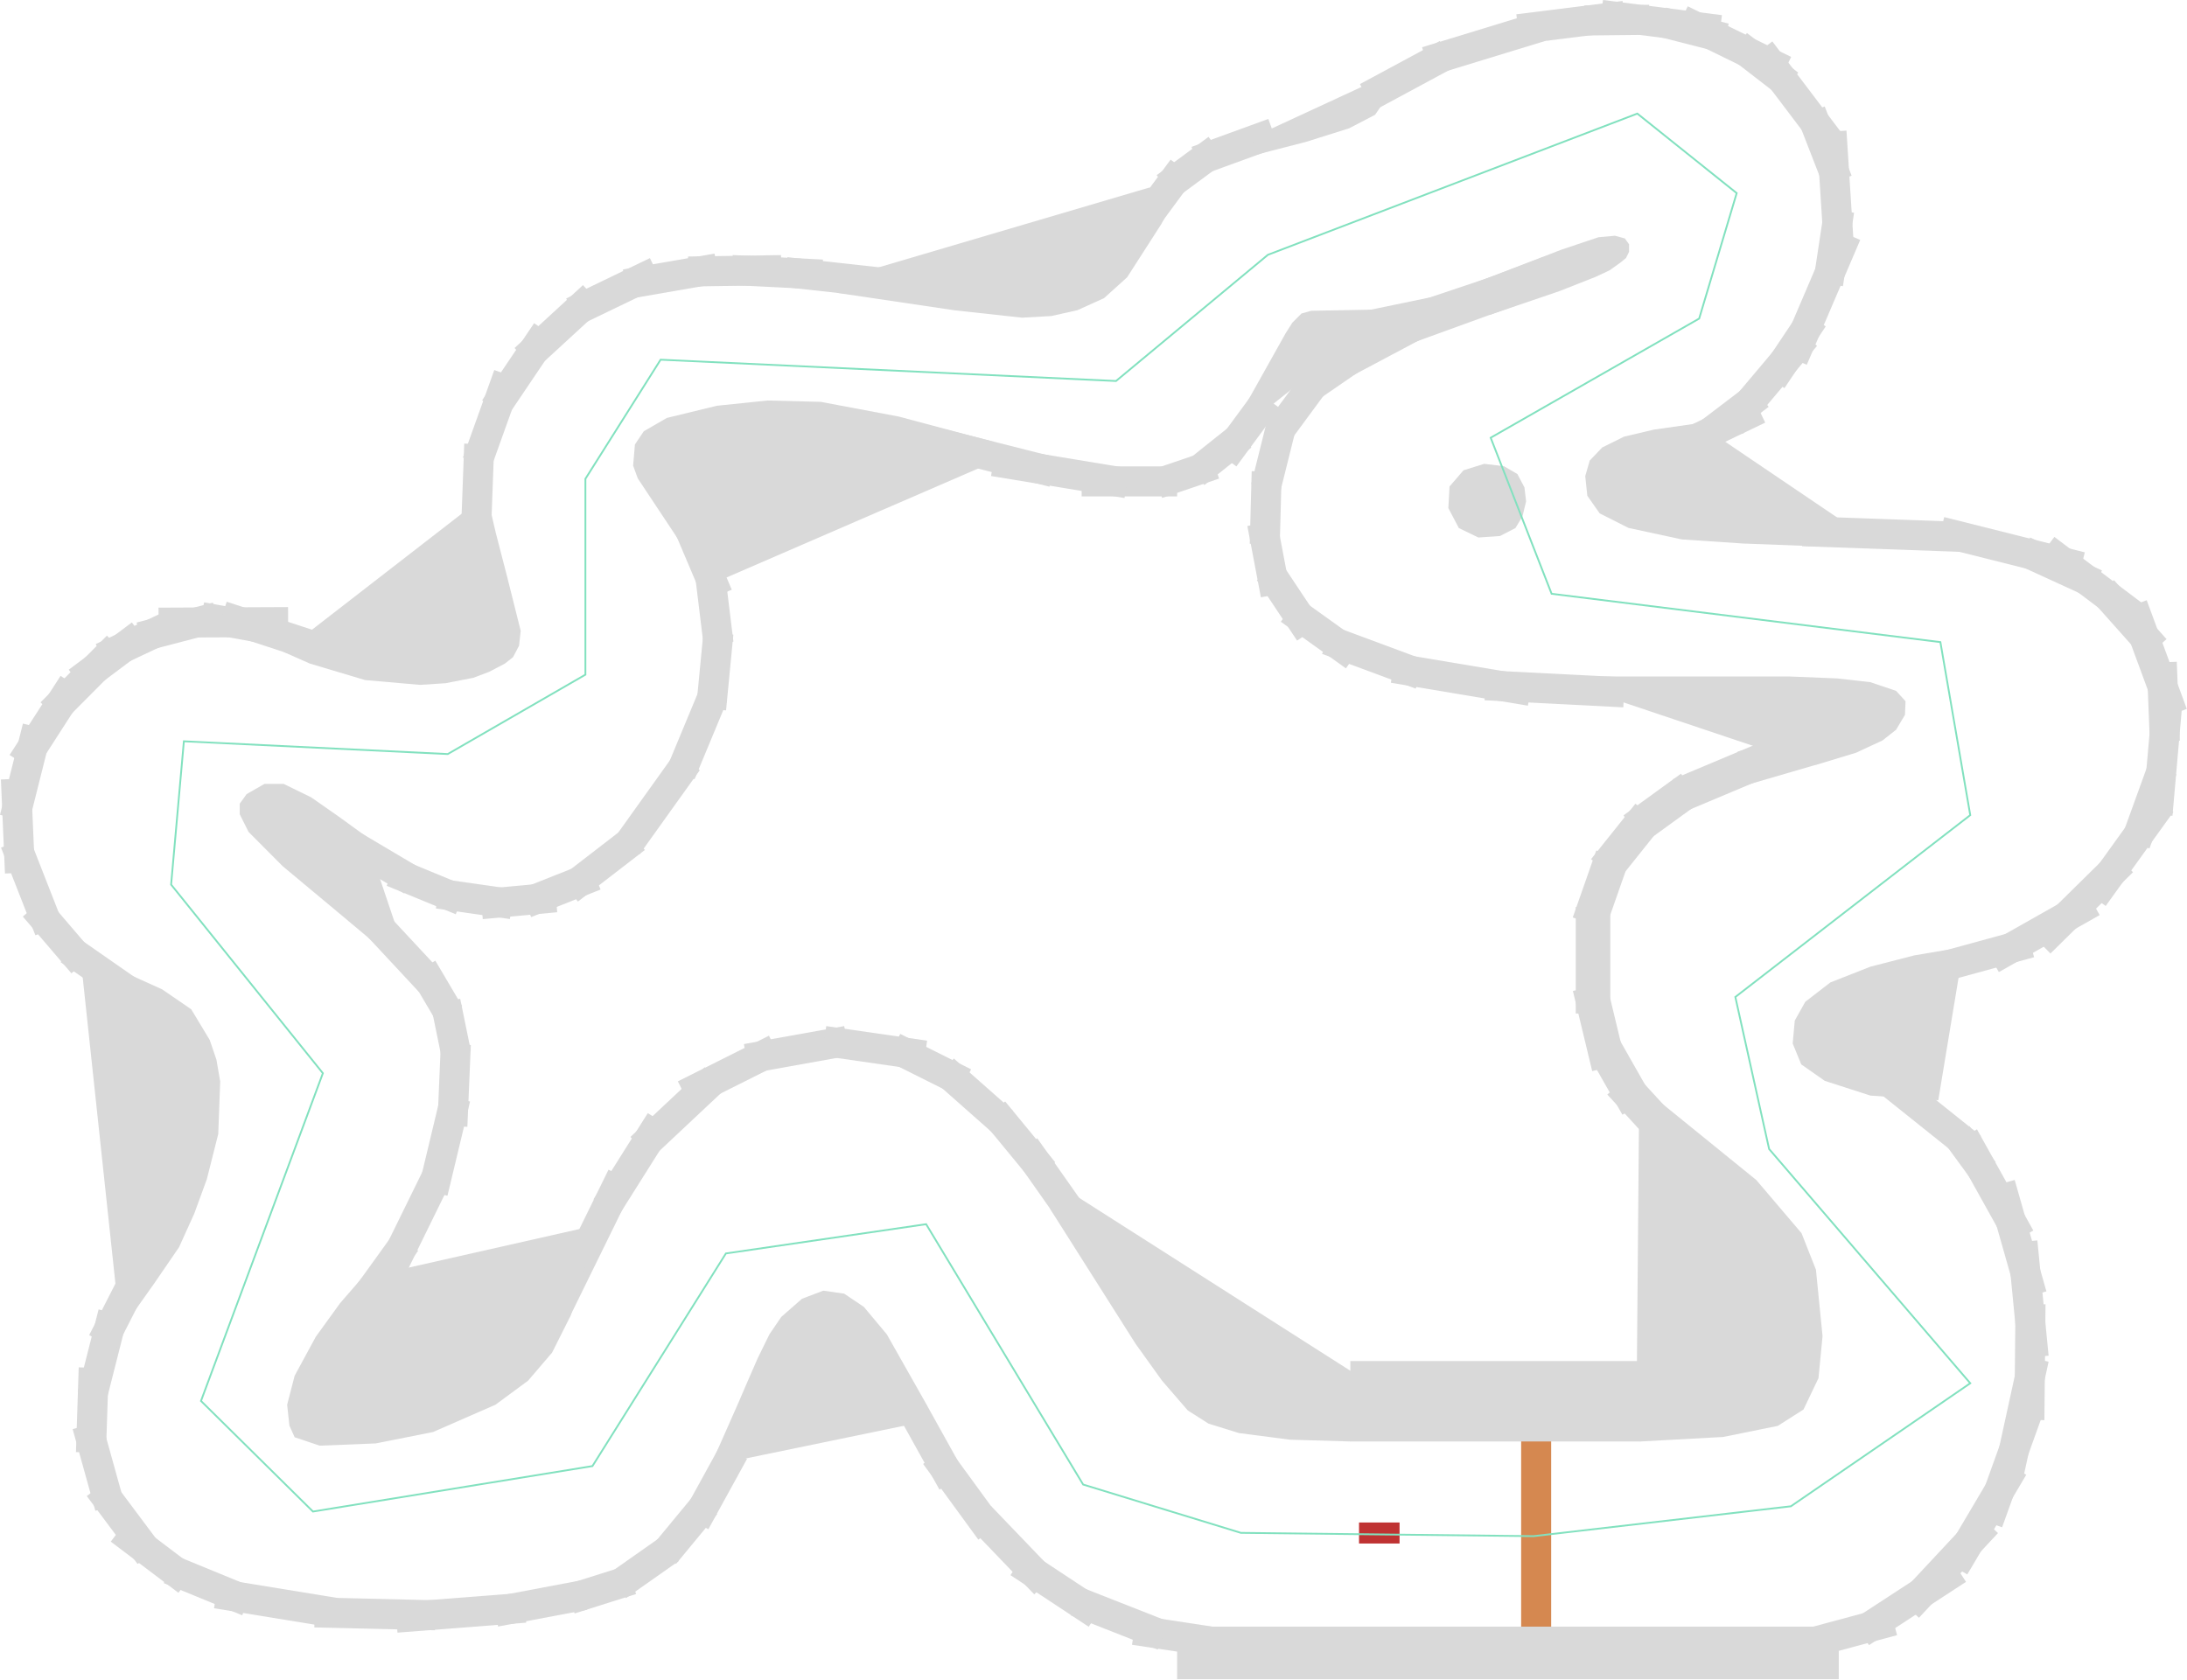
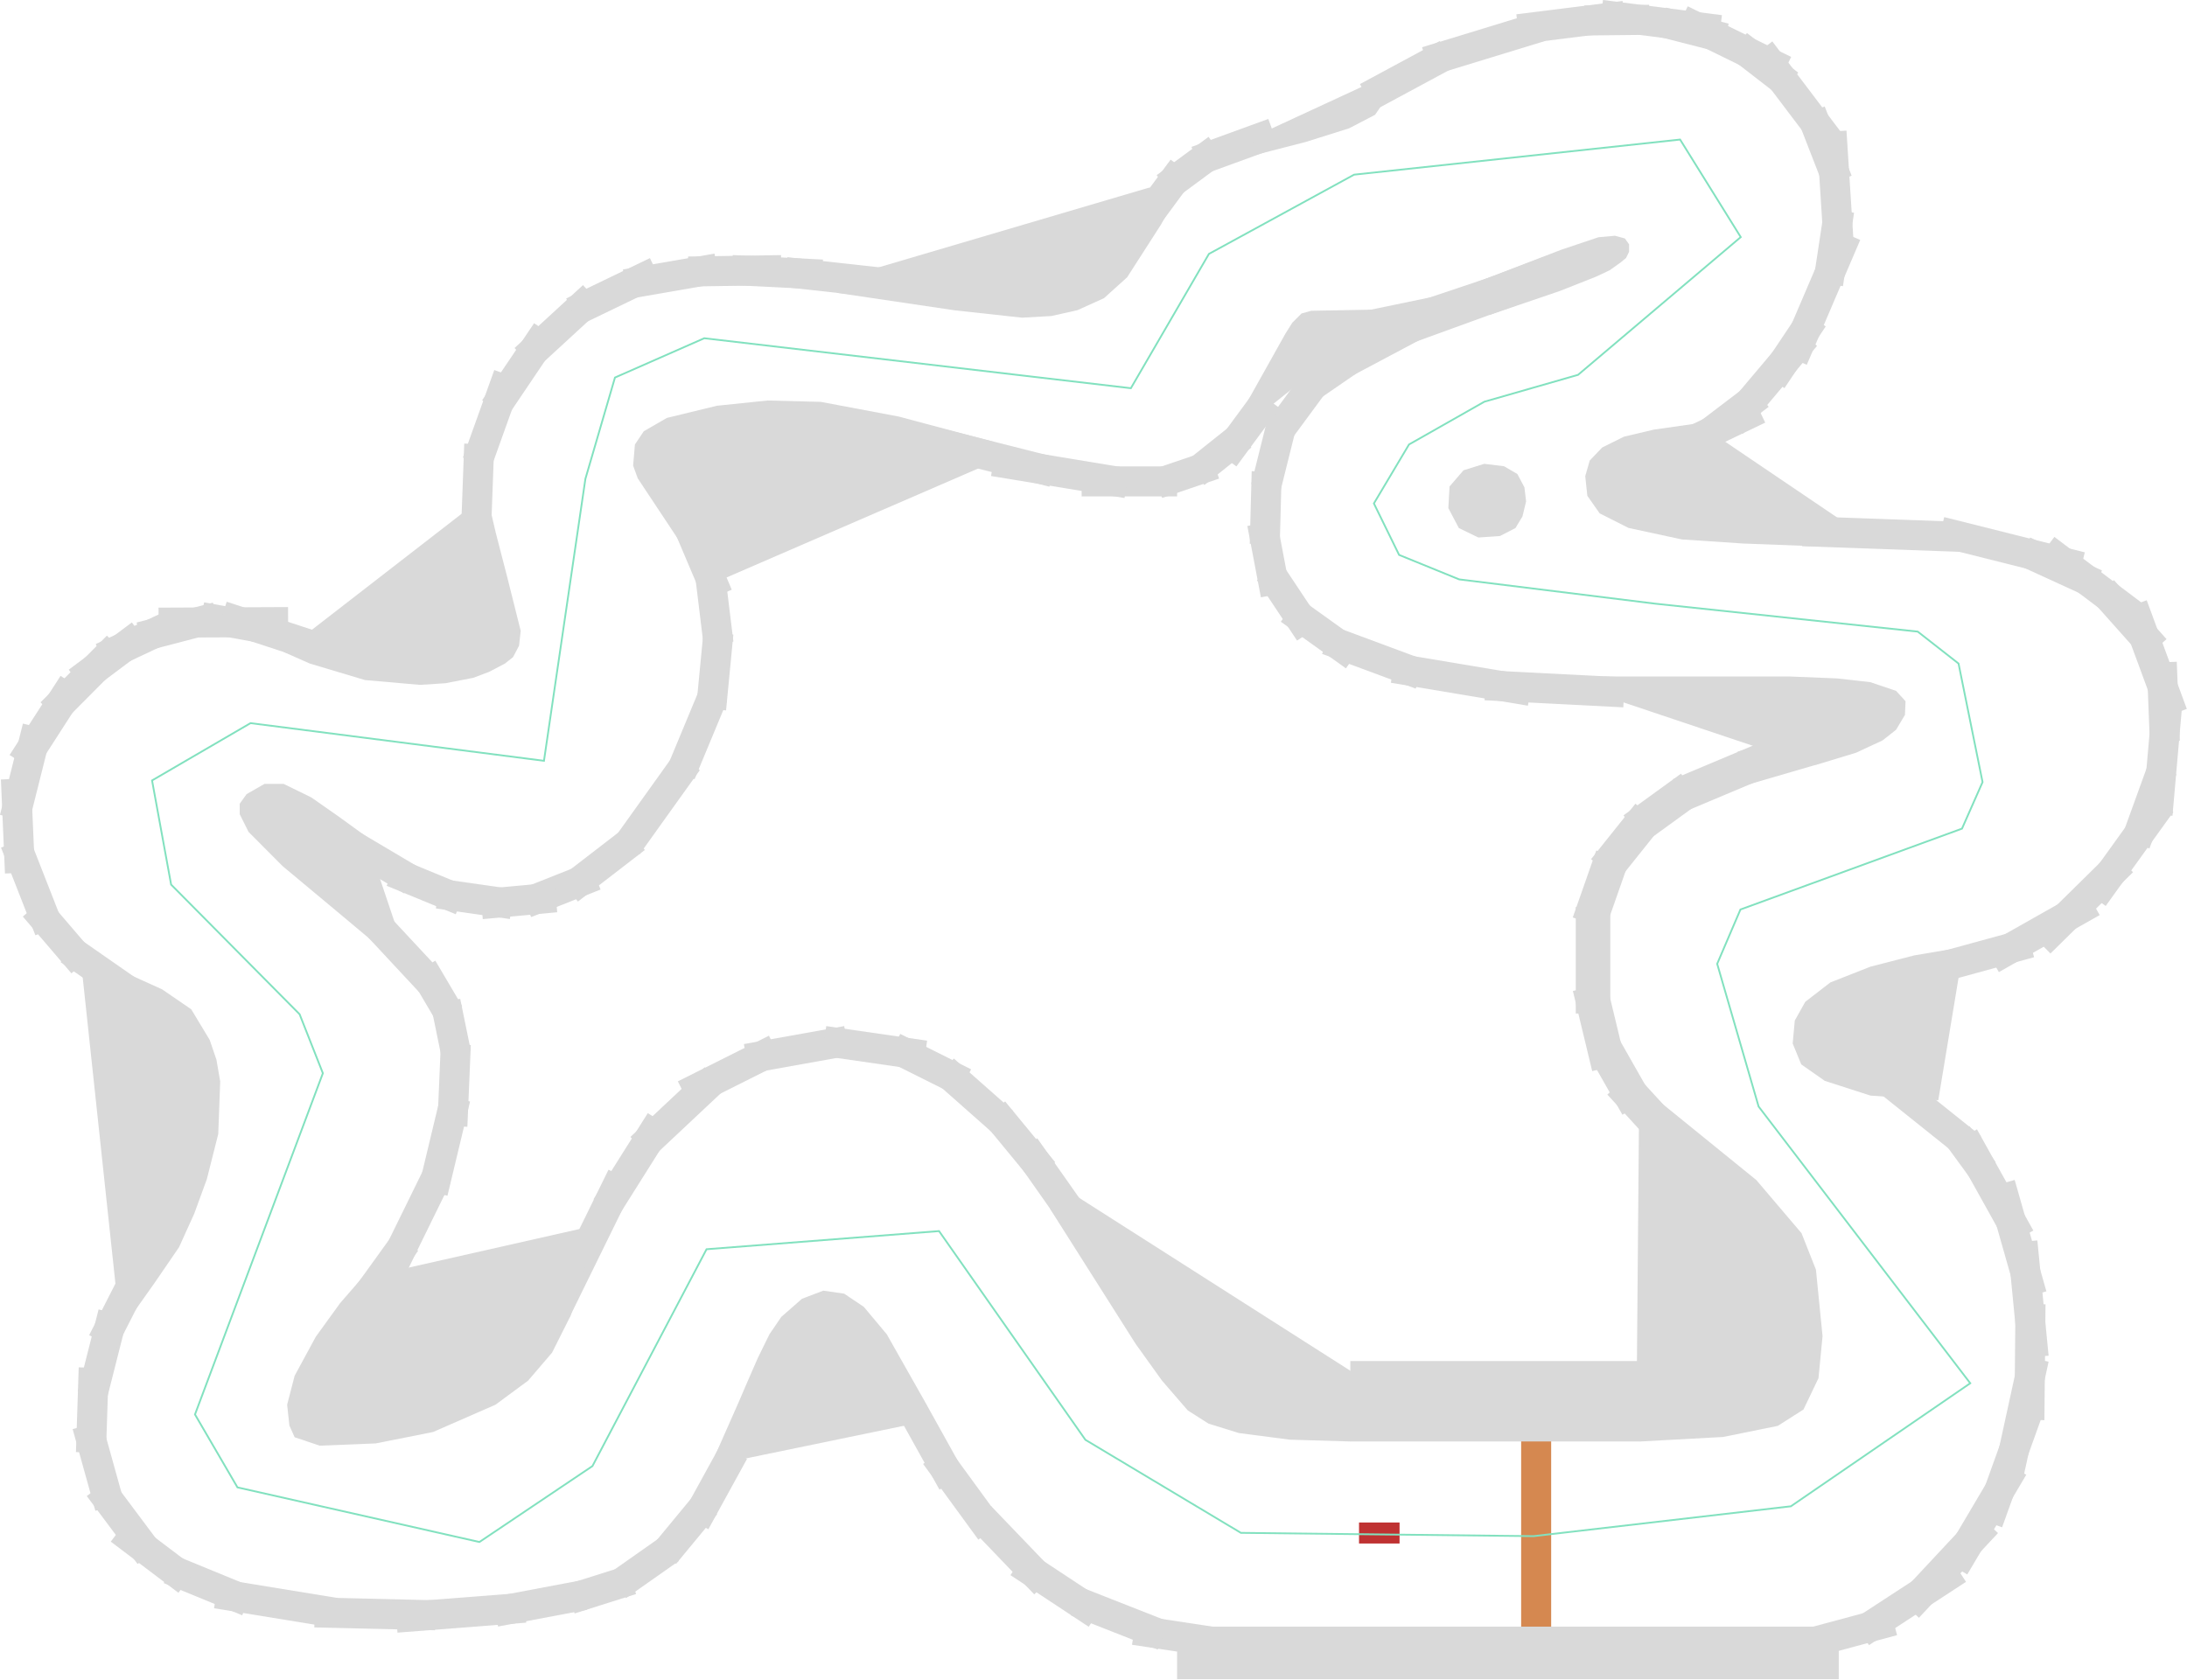
<svg xmlns="http://www.w3.org/2000/svg" width="7285" height="5595" viewBox="0 0 7285 5595" fill="none">
  <rect x="5067" y="4783" width="100" height="679" fill="#D58850" />
  <rect x="4527" y="5073" width="135" height="70" fill="#BF3232" />
  <path d="M5921.99 4751L5739.99 4788L5464.99 4803L5450.49 4798L5460.49 3615.5L5850.49 3932L6000.99 4109L6048.99 4230.5L6070.99 4452L6057.49 4592L6007.49 4696.5L5921.99 4751Z" fill="#D9D9D9" />
  <rect x="4497.99" y="4535" width="967" height="268" fill="#D9D9D9" />
  <path d="M4497.99 4803L4508.49 4797V4574L3453.99 3901.5L3499.49 4030.5L3782.99 4478L3870.49 4600L3956.49 4699.5L4025.49 4743.5L4126.99 4775L4295.99 4797L4497.99 4803Z" fill="#D9D9D9" />
  <rect x="5438.88" y="3569.39" width="229.32" height="115" transform="rotate(47.4977 5438.88 3569.39)" fill="#D9D9D9" />
  <rect x="5390.98" y="3458" width="229.32" height="115" transform="rotate(60.3937 5390.98 3458)" fill="#D9D9D9" />
  <rect x="5351.19" y="3274.99" width="274.587" height="115" transform="rotate(76.4548 5351.19 3274.99)" fill="#D9D9D9" />
  <rect x="5363.99" y="3022" width="355" height="115" transform="rotate(90 5363.99 3022)" fill="#D9D9D9" />
  <rect x="5425.75" y="2871.88" width="236.426" height="115" transform="rotate(109.325 5425.75 2871.88)" fill="#D9D9D9" />
  <rect x="5537.44" y="2749.8" width="236.426" height="115" transform="rotate(128.636 5537.44 2749.8)" fill="#D9D9D9" />
  <rect x="5666.89" y="2671.08" width="236.426" height="115" transform="rotate(144.043 5666.89 2671.08)" fill="#D9D9D9" />
  <rect x="5891.98" y="2586.86" width="298.769" height="115" transform="rotate(157.204 5891.98 2586.86)" fill="#D9D9D9" />
  <rect x="6052.59" y="2547.26" width="242.083" height="115" transform="rotate(163.747 6052.59 2547.26)" fill="#D9D9D9" />
  <path d="M6052.99 2547.49L6029.49 2548.99L5150.49 2253.99H5958.99L6119.49 2260.49L6229.99 2272.99L6315.99 2301.99L6347.49 2336.49L6345.49 2381.99L6315.99 2431.49L6270.99 2466.99L6182.99 2507.99L6052.99 2547.49Z" fill="#D9D9D9" />
  <rect x="4950.21" y="2233.43" width="462.793" height="100" transform="rotate(2.91921 4950.21 2233.43)" fill="#D9D9D9" />
  <rect x="4649.56" y="2176.35" width="462.793" height="100" transform="rotate(9.50058 4649.56 2176.35)" fill="#D9D9D9" />
  <rect x="4438.81" y="2085" width="332.542" height="100" transform="rotate(20.3758 4438.81 2085)" fill="#D9D9D9" />
  <rect x="4324.77" y="1990.36" width="266.677" height="100" transform="rotate(35.6267 4324.77 1990.36)" fill="#D9D9D9" />
  <rect x="4269.97" y="1877.62" width="241.907" height="100" transform="rotate(56.3799 4269.97 1877.62)" fill="#D9D9D9" />
  <rect x="4253.23" y="1733.99" width="241.907" height="100" transform="rotate(79.2502 4253.23 1733.99)" fill="#D9D9D9" />
  <rect x="4269.42" y="1572.67" width="241.907" height="100" transform="rotate(91.5312 4269.42 1572.67)" fill="#D9D9D9" />
  <rect x="4323.54" y="1402.18" width="241.907" height="100" transform="rotate(103.999 4323.54 1402.18)" fill="#D9D9D9" />
  <rect x="4439.97" y="1276.3" width="241.907" height="100" transform="rotate(126.375 4439.97 1276.3)" fill="#D9D9D9" />
  <rect x="4261.97" y="1359.3" width="241.907" height="100" transform="rotate(126.375 4261.97 1359.3)" fill="#D9D9D9" />
  <rect x="3979.84" y="591.216" width="214.694" height="100" transform="rotate(126.375 3979.84 591.216)" fill="#D9D9D9" />
  <rect x="4085.11" y="536.445" width="214.694" height="100" transform="rotate(143.558 4085.11 536.445)" fill="#D9D9D9" />
  <rect x="4259.01" y="490.293" width="272.221" height="100" transform="rotate(159.998 4259.01 490.293)" fill="#D9D9D9" />
  <rect x="4843.27" y="224.896" width="301.988" height="100" transform="rotate(151.668 4843.27 224.896)" fill="#D9D9D9" />
  <rect x="5148.19" y="136.115" width="399.408" height="100" transform="rotate(162.984 5148.19 136.115)" fill="#D9D9D9" />
  <rect x="5417.26" y="102.544" width="356.599" height="100" transform="rotate(172.861 5417.26 102.544)" fill="#D9D9D9" />
  <rect x="5723.2" y="149.714" width="399.408" height="100" transform="rotate(-172.734 5723.2 149.714)" fill="#D9D9D9" />
  <rect x="5922.46" y="279.475" width="383.538" height="100" transform="rotate(-153.912 5922.46 279.475)" fill="#D9D9D9" />
  <rect x="6055.45" y="504.179" width="383.538" height="100" transform="rotate(-127.117 6055.45 504.179)" fill="#D9D9D9" />
  <rect x="6075.32" y="824.305" width="383.539" height="100" transform="rotate(-93.6529 6075.32 824.305)" fill="#D9D9D9" />
  <rect x="5926.57" y="1176.1" width="452.48" height="100" transform="rotate(-66.8338 5926.57 1176.1)" fill="#D9D9D9" />
  <rect x="5729" y="1381.26" width="383.539" height="100" transform="rotate(-49.8718 5729 1381.26)" fill="#D9D9D9" />
  <rect x="6006.57" y="1720" width="526.497" height="100" transform="rotate(2.04554 6006.57 1720)" fill="#D9D9D9" />
  <rect x="6476.33" y="1723" width="482.742" height="100" transform="rotate(14.0845 6476.33 1723)" fill="#D9D9D9" />
  <rect x="6843.22" y="1789" width="385.953" height="100" transform="rotate(37.027 6843.22 1789)" fill="#D9D9D9" />
  <rect x="7150.82" y="2000" width="385.953" height="100" transform="rotate(69.7558 7150.82 2000)" fill="#D9D9D9" />
  <rect x="7270.31" y="2333.73" width="385.953" height="100" transform="rotate(95.0084 7270.31 2333.73)" fill="#D9D9D9" />
  <rect x="7239.6" y="2705.41" width="385.953" height="100" transform="rotate(125.738 7239.6 2705.41)" fill="#D9D9D9" />
  <rect x="6994.16" y="3049.04" width="385.953" height="100" transform="rotate(150.502 6994.16 3049.04)" fill="#D9D9D9" />
  <rect x="6775.66" y="3189.45" width="385.953" height="100" transform="rotate(164.685 6775.66 3189.45)" fill="#D9D9D9" />
  <rect x="6536.37" y="3863.2" width="385.953" height="100" transform="rotate(-141.339 6536.37 3863.2)" fill="#D9D9D9" />
  <rect x="6685.74" y="4148.86" width="385.953" height="100" transform="rotate(-119.106 6685.74 4148.86)" fill="#D9D9D9" />
  <rect x="6724.46" y="4526.84" width="385.953" height="100" transform="rotate(-95.5693 6724.46 4526.84)" fill="#D9D9D9" />
  <rect x="6644" y="4893.08" width="385.953" height="100" transform="rotate(-77.6925 6644 4893.08)" fill="#D9D9D9" />
  <rect x="6467" y="5195.18" width="385.953" height="100" transform="rotate(-59.3923 6467 5195.18)" fill="#D9D9D9" />
  <rect x="6171" y="5397.91" width="385.953" height="100" transform="rotate(-33.1242 6171 5397.91)" fill="#D9D9D9" />
  <rect x="5920.58" y="5452.02" width="385.953" height="100" transform="rotate(-15.0488 5920.58 5452.02)" fill="#D9D9D9" />
  <rect x="6319" y="5322.19" width="385.953" height="100" transform="rotate(-46.9822 6319 5322.19)" fill="#D9D9D9" />
  <rect x="6575" y="5055.18" width="385.953" height="100" transform="rotate(-70.2178 6575 5055.18)" fill="#D9D9D9" />
  <rect x="6710" y="4730.94" width="385.953" height="100" transform="rotate(-89.4504 6710 4730.94)" fill="#D9D9D9" />
  <rect x="6720.46" y="4330.15" width="385.953" height="100" transform="rotate(-105.879 6720.46 4330.15)" fill="#D9D9D9" />
  <rect x="6567.11" y="3931.59" width="149.355" height="100" transform="rotate(-126.154 6567.11 3931.59)" fill="#D9D9D9" />
  <rect x="7105.14" y="2906.24" width="385.953" height="100" transform="rotate(135.433 7105.14 2906.24)" fill="#D9D9D9" />
  <rect x="7249.58" y="2579.73" width="263.281" height="100" transform="rotate(109.912 7249.58 2579.73)" fill="#D9D9D9" />
  <rect x="7250.93" y="2205" width="263.281" height="100" transform="rotate(87.789 7250.93 2205)" fill="#D9D9D9" />
  <rect x="7041.67" y="1933" width="263.281" height="100" transform="rotate(48.3085 7041.67 1933)" fill="#D9D9D9" />
  <rect x="6762.34" y="1791.06" width="263.281" height="100" transform="rotate(24.6176 6762.34 1791.06)" fill="#D9D9D9" />
  <rect x="5550.83" y="1455.24" width="317.176" height="100" transform="rotate(-25.6396 5550.83 1455.24)" fill="#D9D9D9" />
  <rect x="5634" y="1425.8" width="247.41" height="100" transform="rotate(-37.2619 5634 1425.8)" fill="#D9D9D9" />
  <rect x="5861" y="1237.71" width="247.41" height="100" transform="rotate(-56.2496 5861 1237.71)" fill="#D9D9D9" />
  <rect x="6040.03" y="938.543" width="247.41" height="100" transform="rotate(-81.3821 6040.03 938.543)" fill="#D9D9D9" />
  <rect x="6074.66" y="621.572" width="247.41" height="100" transform="rotate(-111.257 6074.66 621.572)" fill="#D9D9D9" />
  <rect x="5928.82" y="321.186" width="215.923" height="100" transform="rotate(-142.289 5928.82 321.186)" fill="#D9D9D9" />
  <rect x="5733.51" y="175.639" width="215.923" height="100" transform="rotate(-165.661 5733.51 175.639)" fill="#D9D9D9" />
  <rect x="5494.45" y="115.965" width="215.923" height="100" transform="rotate(179.37 5494.45 115.965)" fill="#D9D9D9" />
  <path d="M4349.5 473.002L4190 514.002L4168.5 459.5L4693.5 216.5L4580.5 382.502L4494 427.502L4349.5 473.002Z" fill="#D9D9D9" />
  <rect x="4168.45" y="1491.16" width="200.302" height="100" transform="rotate(141.412 4168.45 1491.16)" fill="#D9D9D9" />
  <rect x="4060.82" y="1594.67" width="200.302" height="100" transform="rotate(161.222 4060.82 1594.67)" fill="#D9D9D9" />
  <rect x="3920.99" y="1653.99" width="318" height="100" transform="rotate(180 3920.99 1653.99)" fill="#D9D9D9" />
  <rect x="3745.75" y="1659.42" width="450.511" height="100" transform="rotate(-170.632 3745.75 1659.42)" fill="#D9D9D9" />
  <rect x="3495.67" y="1621.67" width="438.538" height="100" transform="rotate(-165.769 3495.67 1621.67)" fill="#D9D9D9" />
  <rect x="2345.44" y="2003.96" width="296.992" height="100" transform="rotate(-112.975 2345.44 2003.96)" fill="#D9D9D9" />
  <rect x="2343.72" y="2149.89" width="253.643" height="100" transform="rotate(-96.9603 2343.72 2149.89)" fill="#D9D9D9" />
  <rect x="2318.99" y="2357.47" width="253.643" height="100" transform="rotate(-84.5059 2318.99 2357.47)" fill="#D9D9D9" />
  <rect x="2221.28" y="2557.93" width="281.493" height="100" transform="rotate(-67.431 2221.28 2557.93)" fill="#D9D9D9" />
  <rect x="2049.21" y="2788.34" width="344.67" height="100" transform="rotate(-54.4259 2049.21 2788.34)" fill="#D9D9D9" />
  <rect x="1863.99" y="2924.87" width="281.493" height="100" transform="rotate(-37.6325 1863.99 2924.87)" fill="#D9D9D9" />
  <rect x="1732.23" y="2962.75" width="248.962" height="100" transform="rotate(-21.6265 1732.23 2962.75)" fill="#D9D9D9" />
  <rect x="1598.99" y="2962.99" width="248.962" height="100" transform="rotate(-5.29857 1598.99 2962.99)" fill="#D9D9D9" />
  <rect x="1466.15" y="2928" width="248.962" height="100" transform="rotate(8.14151 1466.15 2928)" fill="#D9D9D9" />
  <rect x="1326.1" y="2859" width="248.962" height="100" transform="rotate(22.4064 1326.1 2859)" fill="#D9D9D9" />
  <rect x="1300.18" y="3056" width="248.962" height="100" transform="rotate(47.0503 1300.18 3056)" fill="#D9D9D9" />
  <rect x="259.158" y="3124" width="248.962" height="100" transform="rotate(34.8519 259.158 3124)" fill="#D9D9D9" />
  <rect x="151.998" y="2989" width="248.962" height="100" transform="rotate(49.4363 151.998 2989)" fill="#D9D9D9" />
  <rect x="96.598" y="2787.87" width="313.537" height="100" transform="rotate(68.6119 96.5977 2787.87)" fill="#D9D9D9" />
  <rect x="102.938" y="2593" width="313.537" height="100" transform="rotate(87.5217 102.938 2593)" fill="#D9D9D9" />
  <rect x="173.361" y="2435.35" width="313.537" height="100" transform="rotate(104.098 173.361 2435.35)" fill="#D9D9D9" />
  <rect x="285.807" y="2306.13" width="313.537" height="100" transform="rotate(122.774 285.807 2306.13)" fill="#D9D9D9" />
  <rect x="427.02" y="2188.52" width="313.537" height="100" transform="rotate(134.851 427.02 2188.52)" fill="#D9D9D9" />
  <rect x="599.25" y="2124.6" width="262.664" height="100" transform="rotate(154.796 599.25 2124.6)" fill="#D9D9D9" />
  <rect x="499.174" y="2154.03" width="262.664" height="100" transform="rotate(143.162 499.174 2154.03)" fill="#D9D9D9" />
  <rect x="734.4" y="2104.75" width="262.664" height="100" transform="rotate(165.377 734.4 2104.75)" fill="#D9D9D9" />
  <rect x="920.428" y="2152.37" width="262.664" height="100" transform="rotate(-169.695 920.428 2152.37)" fill="#D9D9D9" />
  <rect x="959.99" y="2122.78" width="431.46" height="100" transform="rotate(179.741 959.99 2122.78)" fill="#D9D9D9" />
  <rect x="1018.22" y="2196.53" width="309.651" height="100" transform="rotate(-161.839 1018.22 2196.53)" fill="#D9D9D9" />
  <rect x="1535" y="1787.44" width="309.651" height="100" transform="rotate(-87.894 1535 1787.44)" fill="#D9D9D9" />
  <rect x="1542" y="1524.5" width="309.651" height="100" transform="rotate(-70.2877 1542 1524.5)" fill="#D9D9D9" />
  <rect x="1606" y="1333.75" width="309.651" height="100" transform="rotate(-56.0144 1606 1333.75)" fill="#D9D9D9" />
  <rect x="1714" y="1159.61" width="309.651" height="100" transform="rotate(-42.6052 1714 1159.61)" fill="#D9D9D9" />
  <rect x="1886" y="994.486" width="309.651" height="100" transform="rotate(-25.743 1886 994.486)" fill="#D9D9D9" />
  <rect x="2075" y="897.891" width="309.651" height="100" transform="rotate(-9.83547 2075 897.891)" fill="#D9D9D9" />
  <rect x="2292" y="854.736" width="309.651" height="100" transform="rotate(-0.877043 2292 854.736)" fill="#D9D9D9" />
  <rect x="2440.76" y="849.837" width="300.955" height="100" transform="rotate(2.85961 2440.76 849.837)" fill="#D9D9D9" />
  <rect x="2622.95" y="856.996" width="413.751" height="100" transform="rotate(6.28663 2622.95 856.996)" fill="#D9D9D9" />
  <path d="M1032 2210.99L944 2171.99L1621.5 1646.99L1651.5 1775.49L1689.5 1922.49L1734.5 2101.99L1729 2151.49L1709 2189.49L1682 2210.99L1629.5 2238.49L1576.5 2258.49L1484 2276.49L1399 2281.99L1216 2265.99L1032 2210.99Z" fill="#D9D9D9" />
  <rect x="1450.1" y="3201" width="176.018" height="100" transform="rotate(59.4438 1450.1 3201)" fill="#D9D9D9" />
  <rect x="1532.95" y="3328" width="176.018" height="100" transform="rotate(78.413 1532.95 3328)" fill="#D9D9D9" />
  <rect x="1568.31" y="3482.21" width="272.472" height="100" transform="rotate(92.4139 1568.31 3482.21)" fill="#D9D9D9" />
  <rect x="1565.74" y="3670.3" width="322.81" height="100" transform="rotate(103.478 1565.74 3670.3)" fill="#D9D9D9" />
  <rect x="1499.95" y="3942.04" width="322.81" height="100" transform="rotate(116.134 1499.95 3942.04)" fill="#D9D9D9" />
  <rect x="2116.71" y="3941.52" width="499.39" height="100" transform="rotate(116.134 2116.71 3941.52)" fill="#D9D9D9" />
  <rect x="2242.44" y="3762.28" width="339.434" height="100" transform="rotate(122.195 2242.44 3762.28)" fill="#D9D9D9" />
  <rect x="2415.89" y="3628.9" width="339.434" height="100" transform="rotate(136.805 2415.89 3628.9)" fill="#D9D9D9" />
  <rect x="2606.24" y="3540.39" width="339.434" height="100" transform="rotate(153.373 2606.24 3540.39)" fill="#D9D9D9" />
  <rect x="2829.74" y="3517.43" width="339.434" height="100" transform="rotate(169.838 2829.74 3517.43)" fill="#D9D9D9" />
  <rect x="3073.94" y="3566.47" width="339.434" height="100" transform="rotate(-171.785 3073.94 3566.47)" fill="#D9D9D9" />
  <rect x="3190.06" y="3652.39" width="263.894" height="100" transform="rotate(-153.454 3190.06 3652.39)" fill="#D9D9D9" />
  <rect x="3308.67" y="3776.73" width="263.894" height="100" transform="rotate(-138.512 3308.67 3776.73)" fill="#D9D9D9" />
  <rect x="3437.74" y="3936.1" width="262.358" height="100" transform="rotate(-129.464 3437.74 3936.1)" fill="#D9D9D9" />
  <rect x="4079.38" y="5527.22" width="312.137" height="100" transform="rotate(-171.372 4079.38 5527.22)" fill="#D9D9D9" />
  <rect x="3856.45" y="5496.34" width="312.137" height="100" transform="rotate(-158.524 3856.45 5496.34)" fill="#D9D9D9" />
  <rect x="3626.51" y="5420.39" width="312.137" height="100" transform="rotate(-146.578 3626.51 5420.39)" fill="#D9D9D9" />
  <rect x="3445.11" y="5312.45" width="312.137" height="100" transform="rotate(-133.82 3445.11 5312.45)" fill="#D9D9D9" />
  <rect x="3258.92" y="5130.11" width="312.137" height="100" transform="rotate(-126.106 3258.92 5130.11)" fill="#D9D9D9" />
  <rect x="3129.44" y="4963.47" width="267.286" height="100" transform="rotate(-119.067 3129.44 4963.47)" fill="#D9D9D9" />
  <rect x="2271.97" y="5047.25" width="267.286" height="100" transform="rotate(-61.2119 2271.97 5047.25)" fill="#D9D9D9" />
  <rect x="2175.05" y="5147.02" width="214.598" height="100" transform="rotate(-50.4491 2175.05 5147.02)" fill="#D9D9D9" />
  <rect x="2027.97" y="5242.96" width="214.598" height="100" transform="rotate(-35.1104 2027.97 5242.96)" fill="#D9D9D9" />
  <rect x="1883.99" y="5280.7" width="214.598" height="100" transform="rotate(-17.5472 1883.99 5280.7)" fill="#D9D9D9" />
  <rect x="1640.59" y="5321.37" width="301.978" height="100" transform="rotate(-10.6965 1640.59 5321.37)" fill="#D9D9D9" />
  <rect x="1049.4" y="5322.64" width="401.941" height="100" transform="rotate(1.35054 1049.4 5322.64)" fill="#D9D9D9" />
  <rect x="729.088" y="5260" width="401.941" height="100" transform="rotate(9.26663 729.088 5260)" fill="#D9D9D9" />
  <rect x="583.387" y="5182.34" width="282.559" height="100" transform="rotate(22.3219 583.387 5182.34)" fill="#D9D9D9" />
  <rect x="429.316" y="5057" width="282.559" height="100" transform="rotate(37.1033 429.316 5057)" fill="#D9D9D9" />
  <rect x="369.078" y="4925" width="282.559" height="100" transform="rotate(53.2101 369.078 4925)" fill="#D9D9D9" />
  <rect x="338.359" y="4735" width="282.559" height="100" transform="rotate(74.4652 338.359 4735)" fill="#D9D9D9" />
  <rect x="362.139" y="4559.25" width="282.559" height="100" transform="rotate(91.8619 362.139 4559.25)" fill="#D9D9D9" />
  <rect x="425.367" y="4387.56" width="282.559" height="100" transform="rotate(104.223 425.367 4387.56)" fill="#D9D9D9" />
  <rect x="514.311" y="4242.36" width="282.559" height="100" transform="rotate(116.977 514.311 4242.36)" fill="#D9D9D9" />
  <rect x="1316.28" y="5340.29" width="430.062" height="100" transform="rotate(-4.43889 1316.28 5340.29)" fill="#D9D9D9" />
  <path d="M3086.98 4681V4735L2382.98 4880.5V4847.5L2458.98 4675.5L2489.98 4603.5L2524.48 4524.5L2562.98 4446L2602.48 4388L2671.48 4327.5L2742.48 4300.5L2811.98 4310.5L2877.48 4354.5L2953.98 4446L3086.98 4681Z" fill="#D9D9D9" />
  <rect x="3524.26" y="4064.89" width="262.358" height="100" transform="rotate(-125.11 3524.26 4064.89)" fill="#D9D9D9" />
  <rect x="1392.83" y="4167.45" width="322.81" height="100" transform="rotate(125.773 1392.83 4167.45)" fill="#D9D9D9" />
  <rect x="1171.14" y="2756.94" width="262.908" height="100" transform="rotate(30.6659 1171.14 2756.94)" fill="#D9D9D9" />
  <rect x="4587.97" y="1196.39" width="241.907" height="100" transform="rotate(145.481 4587.97 1196.39)" fill="#D9D9D9" />
  <rect x="4742.3" y="1125.73" width="266.55" height="100" transform="rotate(152.025 4742.3 1125.73)" fill="#D9D9D9" />
  <rect x="5147.47" y="981.837" width="474.88" height="100" transform="rotate(160.032 5147.47 981.837)" fill="#D9D9D9" />
  <rect x="5173.99" y="950.859" width="219.79" height="100" transform="rotate(159.211 5173.99 950.859)" fill="#D9D9D9" />
  <rect x="5027.19" y="1007.79" width="332.812" height="100" transform="rotate(161.427 5027.19 1007.79)" fill="#D9D9D9" />
  <rect x="4811.71" y="1083.1" width="340.618" height="100" transform="rotate(168.282 4811.71 1083.1)" fill="#D9D9D9" />
  <path d="M4367.99 1035.49L4579.99 1031.49V1074.99L4218.49 1363.99L4146.49 1353.49L4282.49 1110.49L4304.99 1074.99L4335.49 1044.49L4367.99 1035.49Z" fill="#D9D9D9" />
  <path d="M5195.99 969.496L4961.49 1049.5L4910.99 943.496L5200.99 831.996L5324.49 790.496L5379.49 785.496L5412.49 794.496L5426.49 813.996V838.996L5416.49 859.496L5398.99 873.996L5361.99 900.496L5314.99 922.496L5195.99 969.496Z" fill="#D9D9D9" />
  <path d="M2993.96 1387.99L3304.96 1470.99L3280.46 1551.49L2360.46 1949.99L2124.46 1593.99L2108.96 1551.49L2114.96 1480.99L2144.46 1436.99L2221.46 1392.49L2387.96 1351.99L2556.96 1334.49L2733.96 1338.99L2993.96 1387.99Z" fill="#D9D9D9" />
  <path d="M1131.98 2723.5L1217.98 2786L1372.98 3247L1137.48 3049.5L941.484 2886L827.984 2772L798.484 2713V2678L821.484 2646L880.984 2612H944.984L1036.98 2657L1131.98 2723.5Z" fill="#D9D9D9" />
  <path d="M1132.98 4342L1204.98 4259L1990.48 4081.5L1900.98 4383.5L1838.98 4507L1758.98 4600.5L1650.48 4680.5L1442.48 4771.5L1251.48 4809.5L1064.98 4817L981.484 4789L963.984 4750L956.484 4680.5L981.484 4584L1051.98 4454L1132.98 4342Z" fill="#D9D9D9" />
  <rect x="3921" y="5420" width="2204" height="175" fill="#D9D9D9" />
  <path d="M514 4276L447 4370.5H394.5L267 3177.5L430.5 3247L540 3296.5L637 3363L698.5 3465L721 3531L733.5 3603.5L727 3778.5L689 3929L647 4044L596.5 4155.5L514 4276Z" fill="#D9D9D9" />
  <path d="M3180.5 1034L2786 975.5L2872 907L3826.5 625.5H3934L3867.5 748L3754.5 924L3677.5 993.5L3589 1033.5L3502 1053L3404.5 1058.5L3180.5 1034Z" fill="#D9D9D9" />
  <path d="M5509 1431.5L5656 1410.5L6214.5 1788.5L6030.5 1819.5L5806.5 1811L5603 1797.5L5424.5 1759L5328.5 1710.5L5287.5 1652L5280.5 1586.5L5295.5 1534.5L5337 1491L5409.5 1455L5509 1431.5Z" fill="#D9D9D9" />
  <path d="M6376 3183.5L6541 3155.5L6456.5 3666L6230.5 3650.5L6078.5 3601.5L6000 3546.5L5971.5 3477L5978.5 3400.5L6013.5 3338L6097 3273.5L6230.5 3221L6376 3183.5Z" fill="#D9D9D9" />
  <path d="M5010 1553.5L4944 1545.5L4875 1567L4828.5 1621L4824.5 1693L4859.5 1759.5L4924.5 1791L4996.5 1786L5048 1759.5L5071.5 1720.5L5083.5 1670.5L5078 1624L5054.5 1579.5L5010 1553.5Z" fill="#D9D9D9" />
-   <path d="M5108.5 5118.5L4133.5 5107.5L3608 4946.5L3085 4079L2418 4176.5L1973.5 4885L1042.5 5036.5L669.5 4668L1075.5 3576L570 2947.5L612.5 2470L1491.5 2512.5L1950 2248V1595.5L2200.5 1198.5L3717.5 1269.5L4223.5 849L5454 378.5L5785 643.5L5660 1061.5L4965.5 1458.5L5168.5 1978.5L6463.5 2139.5L6563 2716L5780.5 3322L5893 3828.5L6563 4609L5965.5 5019L5108.5 5118.5Z" stroke="#82E1BF" stroke-width="6" />
+   <path d="M5108.5 5118.5L4133.5 5107.5L3615.5 4797.5L3128 4102L2353.5 4162.5L1973.5 4885L1597 5138L791 4956L649.5 4713L1075.5 3576L998 3379.5L570 2947.5L506.5 2600.5L834.5 2409.5L1812 2535L1950 1595.5L2048.5 1258L2346 1127L3767 1293.5L4027 846L4510.5 582L5596.5 465L5798.5 790L5256.5 1249L4944.5 1338.5L4693.5 1481L4576.5 1677.5L4660.5 1849L4860.5 1930.5L5514 2011.5L6388 2104.5L6524 2211L6604 2606L6535.5 2761L5797.5 3030.5L5720 3211.5L5858 3687L6563 4609L5965.5 5019L5108.5 5118.5Z" stroke="#82E1BF" stroke-width="6" />
</svg>
